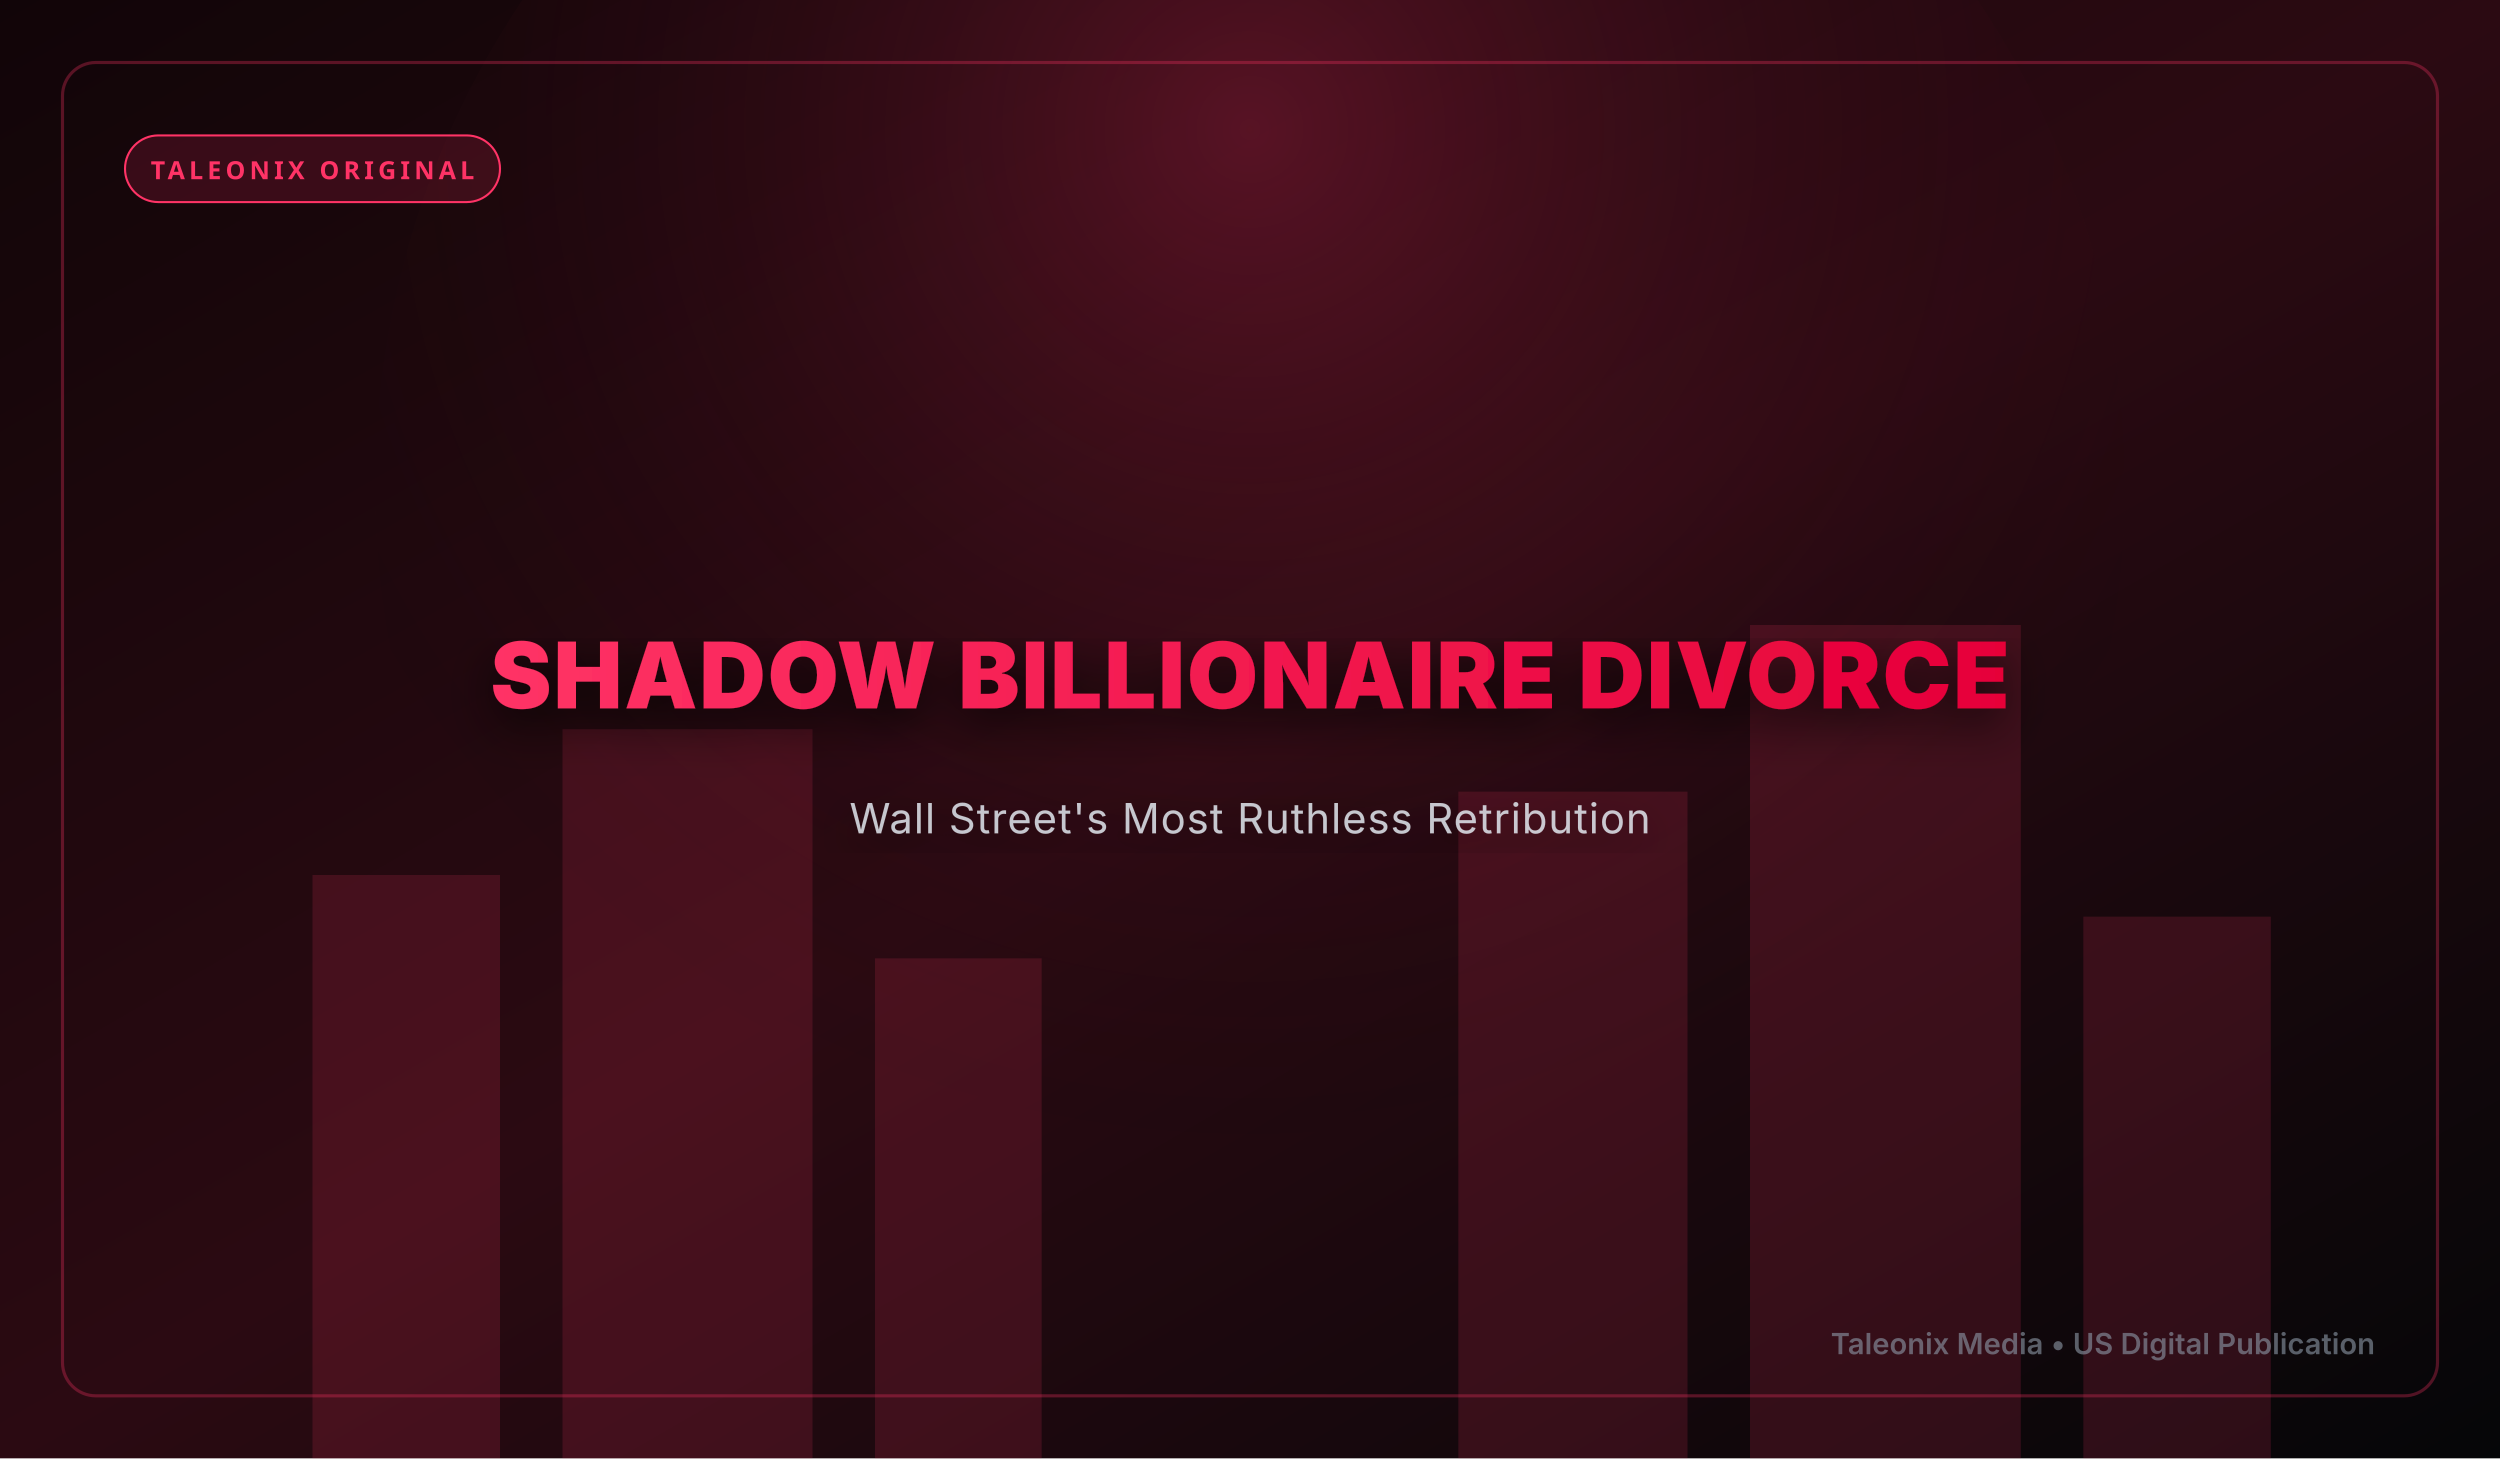
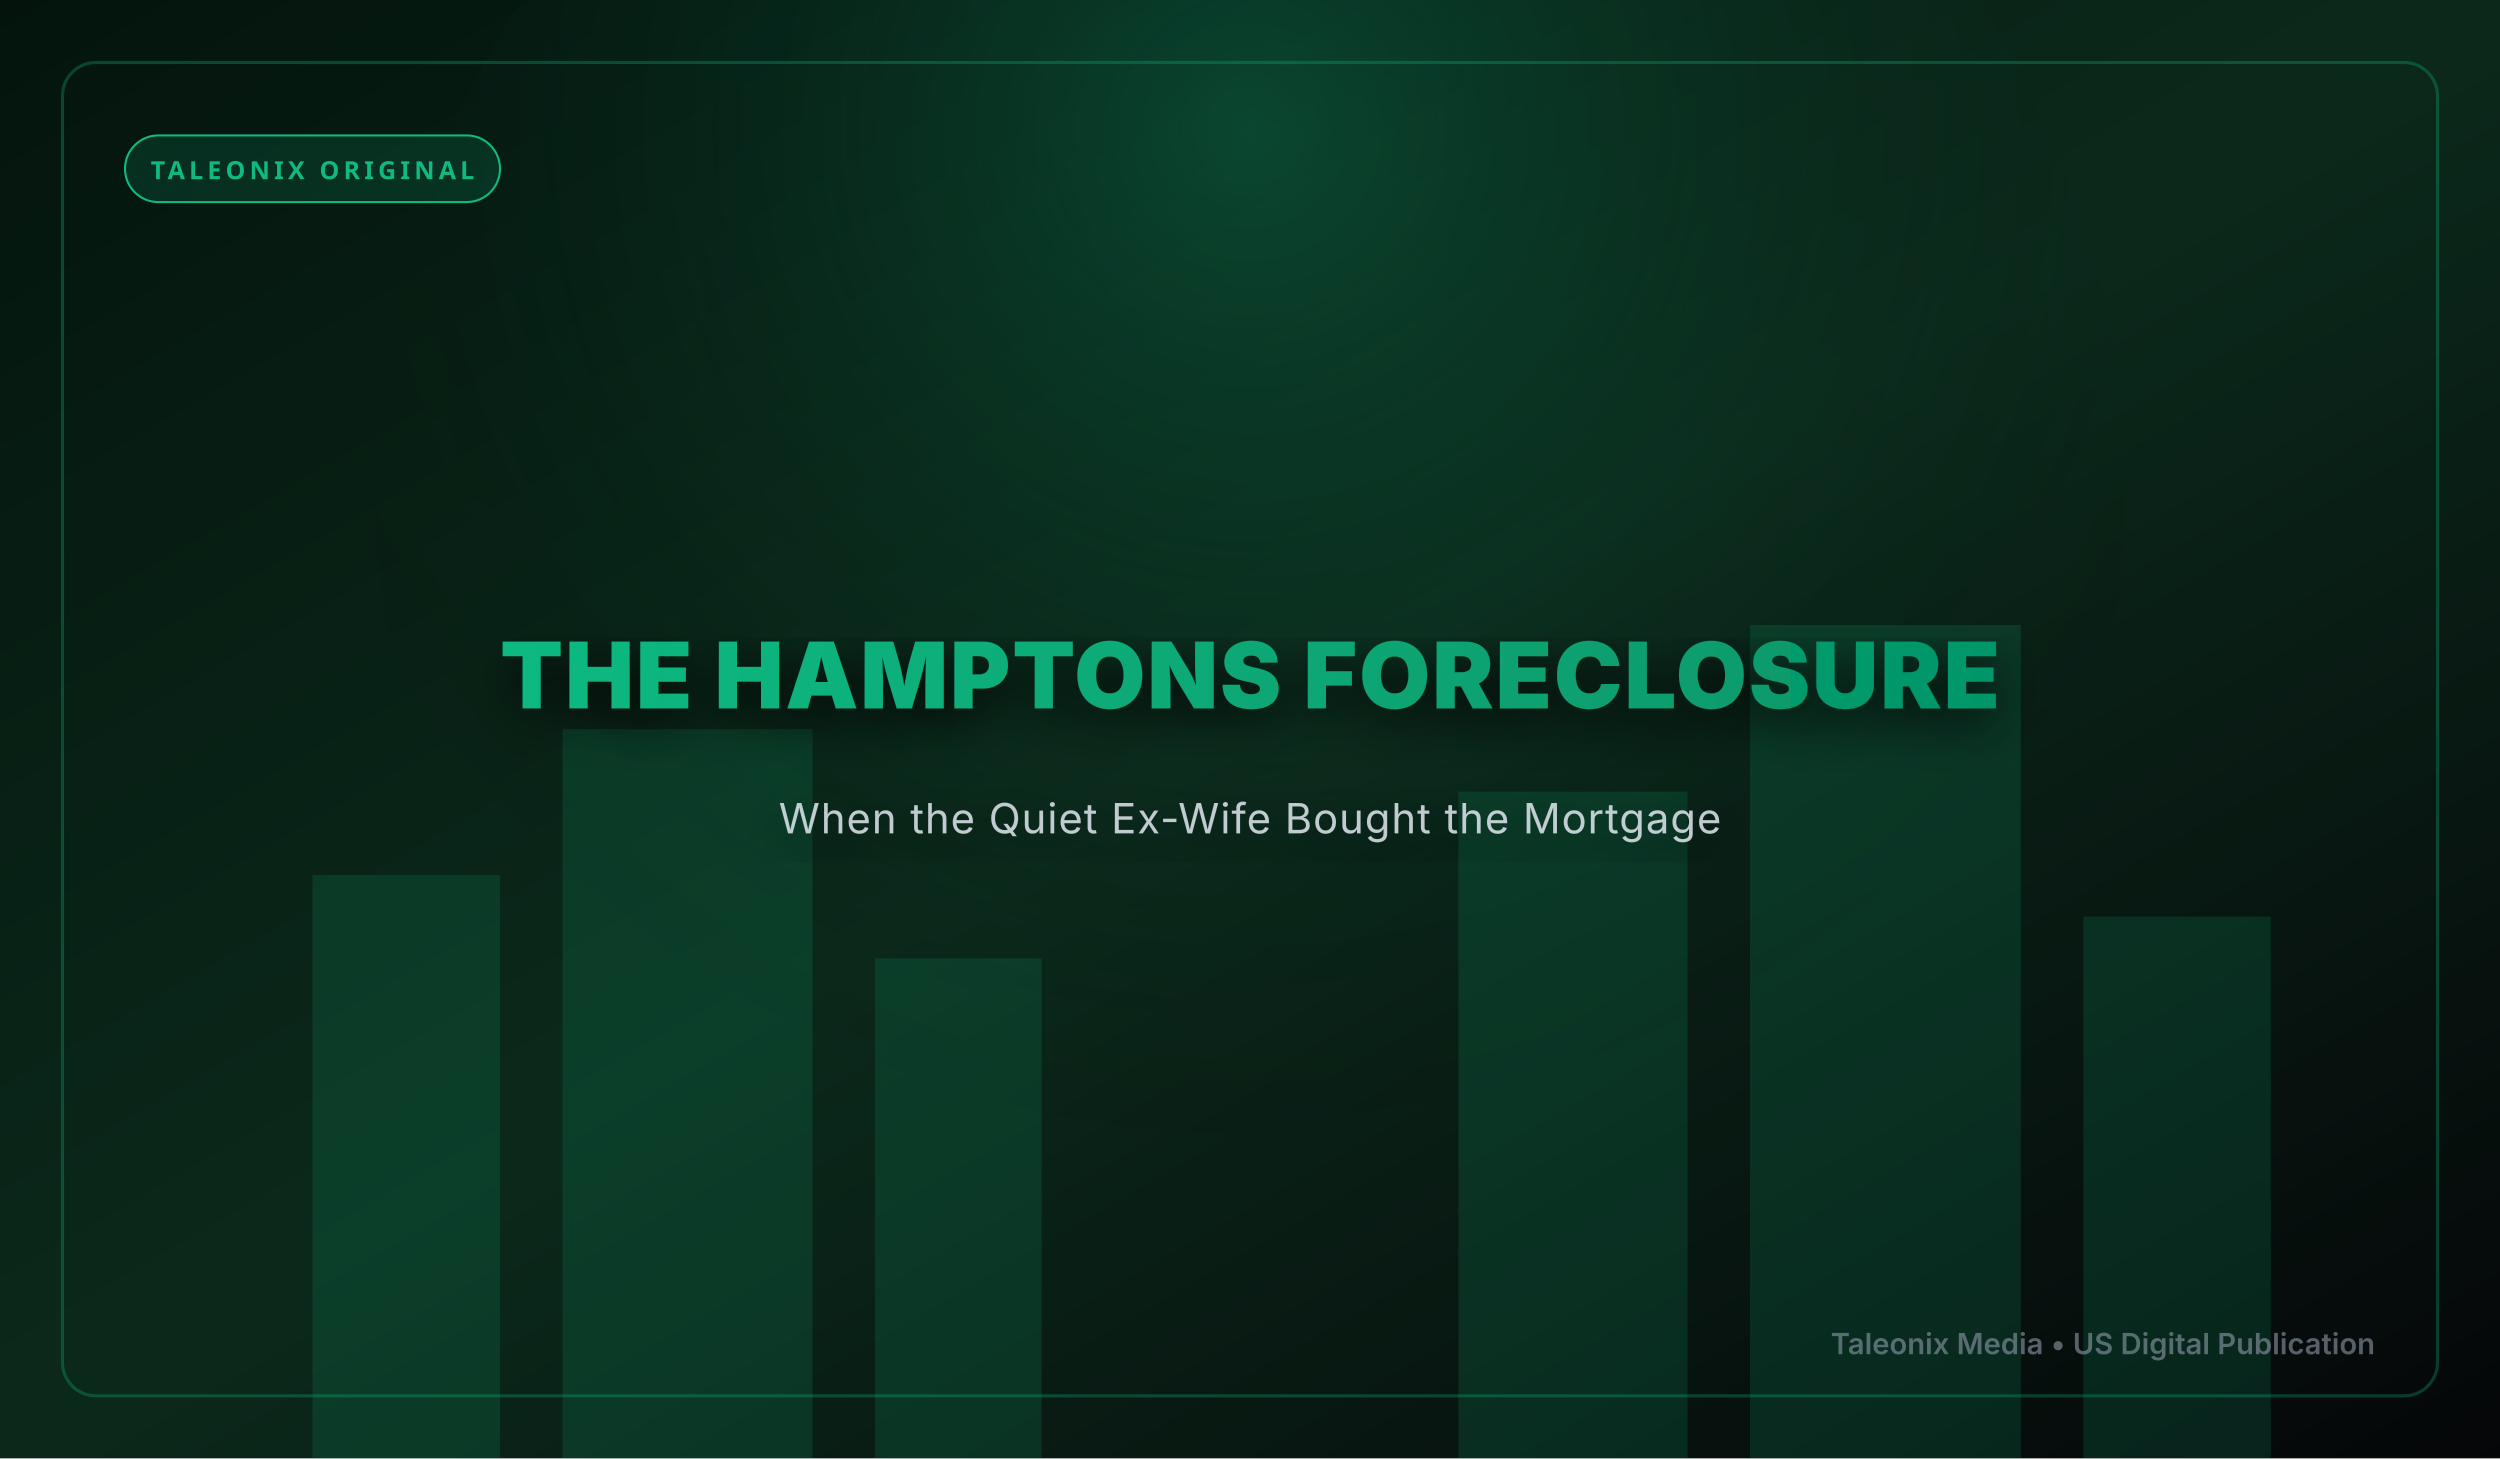
<svg xmlns="http://www.w3.org/2000/svg" viewBox="0 0 1200 700" width="100%" height="100%">
  <defs>
    <linearGradient id="bgGrad" x1="0%" y1="0%" x2="100%" y2="100%">
-       <stop offset="0%" stop-color="#110508" />
-       <stop offset="50%" stop-color="#2B0A12" />
+       <stop offset="0%" stop-color="#04140D" />
+       <stop offset="50%" stop-color="#0B291B" />
      <stop offset="100%" stop-color="#050608" />
    </linearGradient>
    <linearGradient id="textGrad" x1="0%" y1="0%" x2="100%" y2="0%">
-       <stop offset="0%" stop-color="#FF3366" />
-       <stop offset="100%" stop-color="#E60039" />
+       <stop offset="0%" stop-color="#10B981" />
+       <stop offset="100%" stop-color="#059669" />
    </linearGradient>
    <radialGradient id="glowGrad" cx="50%" cy="30%" r="60%">
-       <stop offset="0%" stop-color="rgba(255, 51, 102, 0.25)" />
+       <stop offset="0%" stop-color="rgba(16, 185, 129, 0.25)" />
      <stop offset="100%" stop-color="transparent" />
    </radialGradient>
    <filter id="shadow" x="-10%" y="-10%" width="120%" height="120%">
      <feDropShadow dx="0" dy="8" stdDeviation="12" flood-color="#000000" flood-opacity="0.8" />
    </filter>
  </defs>
  <rect width="1200" height="700" fill="url(#bgGrad)" />
  <circle cx="600" cy="233.333" r="420" fill="url(#glowGrad)" />
  <g opacity="0.15">
-     <rect x="150" y="420" width="90" height="280" fill="#FF3366" />
-     <rect x="270" y="350" width="120" height="350" fill="#FF3366" />
-     <rect x="420" y="460" width="80" height="240" fill="#FF3366" />
-     <rect x="700" y="380" width="110" height="320" fill="#FF3366" />
-     <rect x="840" y="300" width="130" height="400" fill="#FF3366" />
-     <rect x="1000" y="440" width="90" height="260" fill="#FF3366" />
+     <rect x="150" y="420" width="90" height="280" fill="#10B981" />
+     <rect x="270" y="350" width="120" height="350" fill="#10B981" />
+     <rect x="420" y="460" width="80" height="240" fill="#10B981" />
+     <rect x="700" y="380" width="110" height="320" fill="#10B981" />
+     <rect x="840" y="300" width="130" height="400" fill="#10B981" />
+     <rect x="1000" y="440" width="90" height="260" fill="#10B981" />
  </g>
-   <rect x="30" y="30" width="1140" height="640" fill="none" stroke="#FF3366" stroke-width="1.5" stroke-opacity="0.3" rx="16" />
+   <rect x="30" y="30" width="1140" height="640" fill="none" stroke="#10B981" stroke-width="1.5" stroke-opacity="0.3" rx="16" />
  <g transform="translate(60, 65)">
-     <rect width="180" height="32" rx="16" fill="#FF3366" fill-opacity="0.15" stroke="#FF3366" stroke-width="1" />
-     <text x="90" y="21" fill="#FF3366" font-family="'Outfit', sans-serif" font-size="12" font-weight="700" text-anchor="middle" letter-spacing="2">TALEONIX ORIGINAL</text>
+     <rect width="180" height="32" rx="16" fill="#10B981" fill-opacity="0.15" stroke="#10B981" stroke-width="1" />
+     <text x="90" y="21" fill="#10B981" font-family="'Outfit', sans-serif" font-size="12" font-weight="700" text-anchor="middle" letter-spacing="2">TALEONIX ORIGINAL</text>
  </g>
  <g filter="url(#shadow)" text-anchor="middle">
    <text x="600" y="340" fill="url(#textGrad)" font-family="'Outfit', 'Inter', sans-serif" font-size="44" font-weight="900" letter-spacing="1">
-         SHADOW BILLIONAIRE DIVORCE
+         THE HAMPTONS FORECLOSURE
      </text>
    <text x="600" y="400" fill="#E0E6ED" font-family="'Lora', 'Inter', sans-serif" font-size="20" font-weight="400" opacity="0.85" letter-spacing="0.5">
-         Wall Street's Most Ruthless Retribution
+         When the Quiet Ex-Wife Bought the Mortgage
      </text>
  </g>
  <text x="1140" y="650" fill="#8E9AA8" font-family="'Inter', sans-serif" font-size="14" font-weight="600" text-anchor="end" opacity="0.6">
      Taleonix Media • US Digital Publication
    </text>
</svg>
